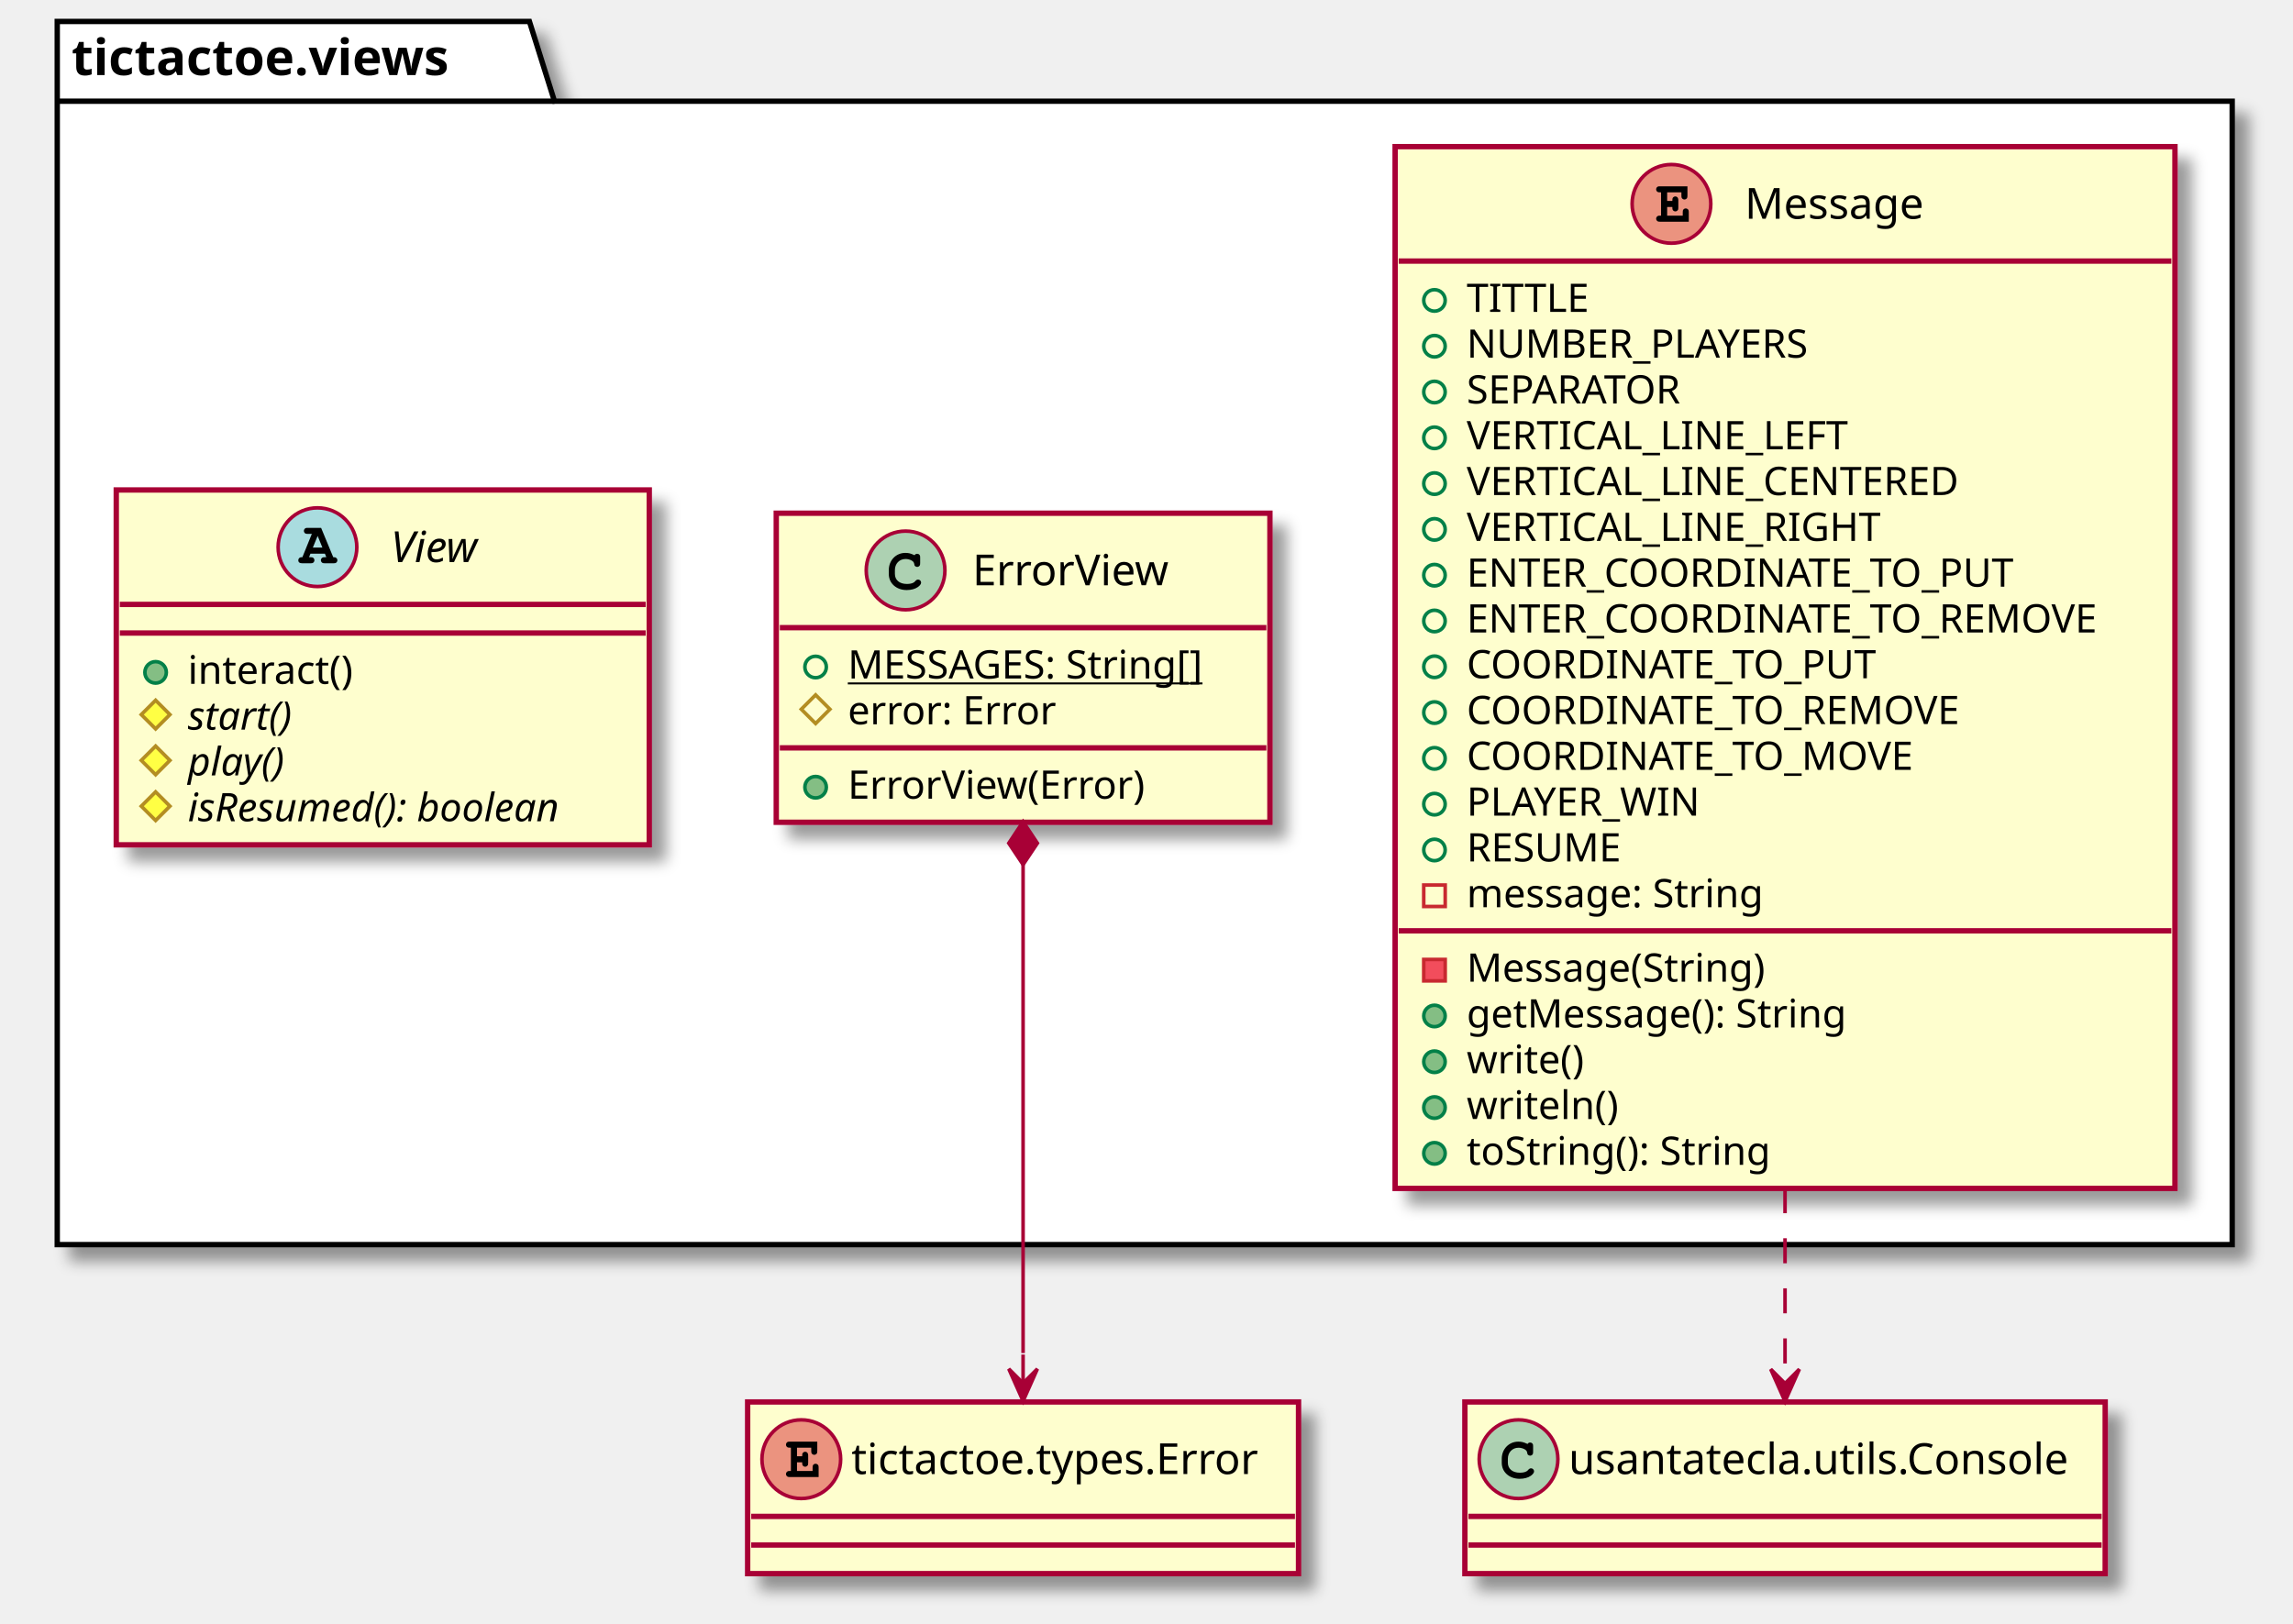
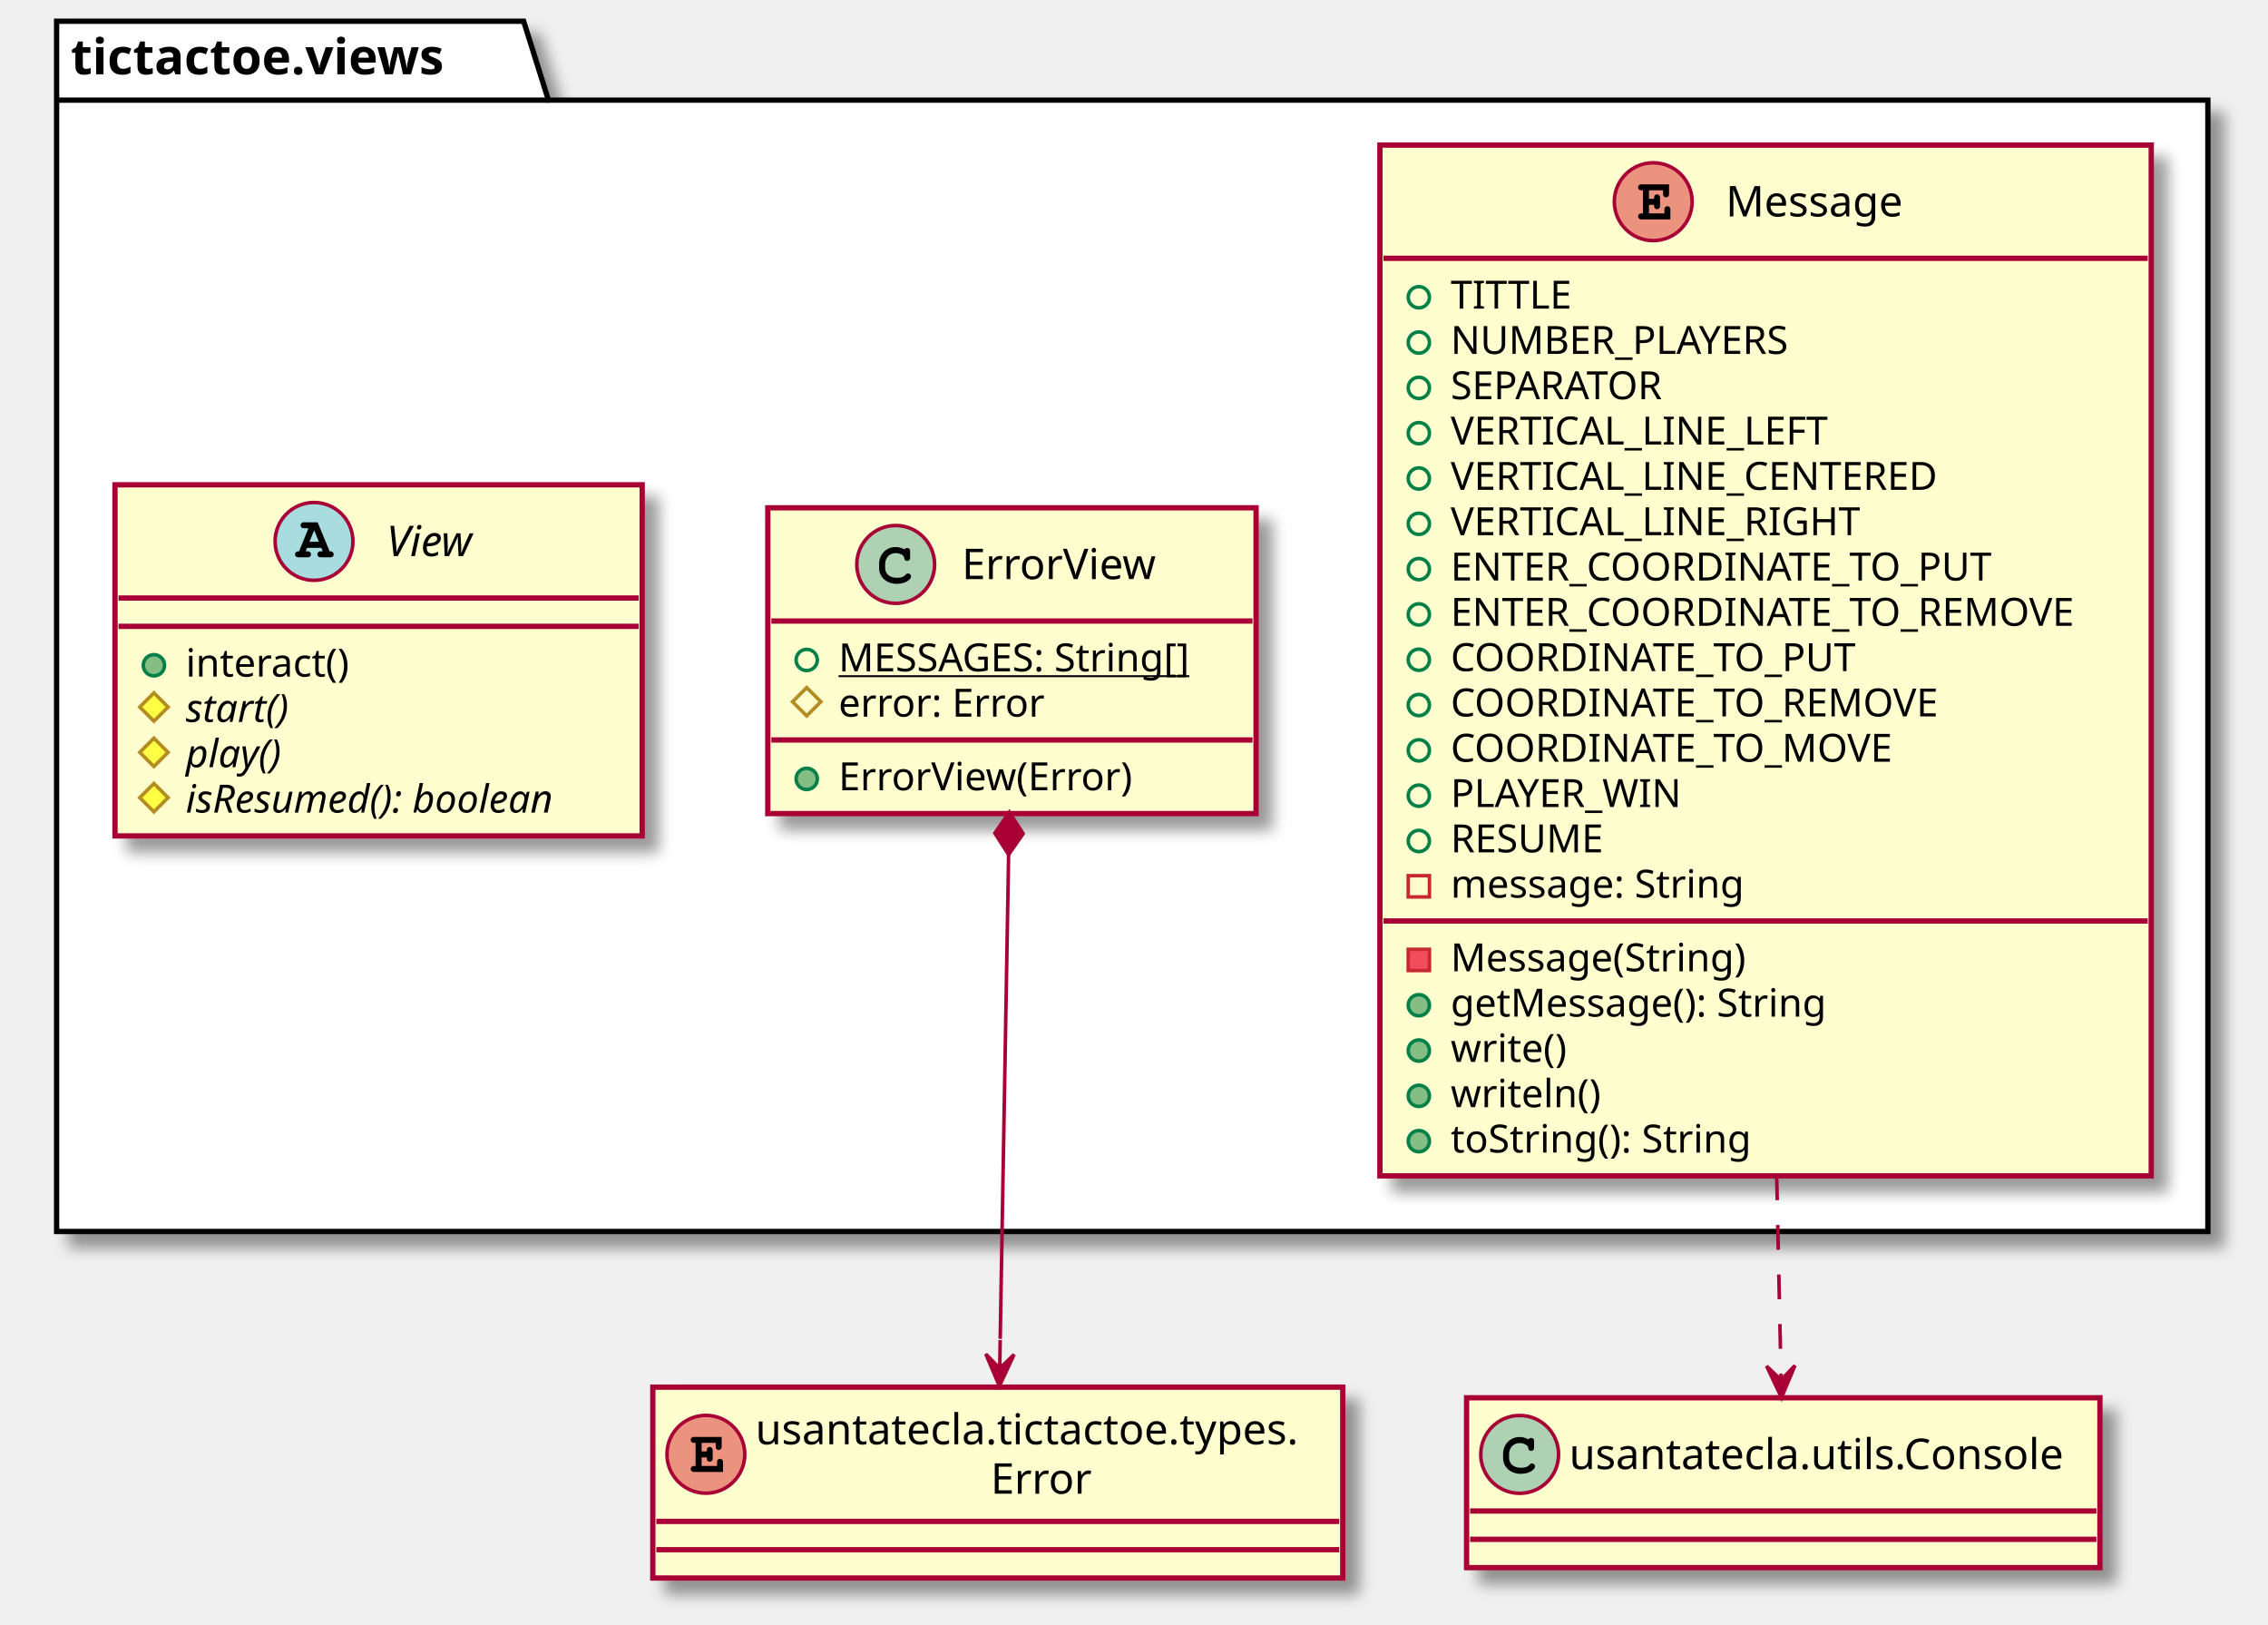
- <svg xmlns="http://www.w3.org/2000/svg" contentScriptType="application/ecmascript" contentStyleType="text/css" height="454px" preserveAspectRatio="none" style="width:641px;height:454px;" version="1.1" viewBox="0 0 641 454" width="641px" zoomAndPan="magnify">
+ <svg xmlns="http://www.w3.org/2000/svg" contentScriptType="application/ecmascript" contentStyleType="text/css" height="459px" preserveAspectRatio="none" style="width:641px;height:459px;" version="1.1" viewBox="0 0 641 459" width="641px" zoomAndPan="magnify">
  <defs>
-     <filter height="300%" id="f15kahakzllyiu" width="300%" x="-1" y="-1">
+     <filter height="300%" id="fdxtmvmg7m3br" width="300%" x="-1" y="-1">
      <feGaussianBlur result="blurOut" stdDeviation="2.0" />
      <feColorMatrix in="blurOut" result="blurOut2" type="matrix" values="0 0 0 0 0 0 0 0 0 0 0 0 0 0 0 0 0 0 .4 0" />
      <feOffset dx="4.0" dy="4.0" in="blurOut2" result="blurOut3" />
      <feBlend in="SourceGraphic" in2="blurOut3" mode="normal" />
    </filter>
  </defs>
  <g>
-     <polygon fill="#FFFFFF" filter="url(#f15kahakzllyiu)" points="16,6,148,6,155,28.297,624,28.297,624,348,16,348,16,6" style="stroke:#000000;stroke-width:1.5;" />
+     <polygon fill="#FFFFFF" filter="url(#fdxtmvmg7m3br)" points="16,6,148,6,155,28.297,624,28.297,624,348,16,348,16,6" style="stroke:#000000;stroke-width:1.5;" />
    <line style="stroke:#000000;stroke-width:1.5;" x1="16" x2="155" y1="28.297" y2="28.297" />
    <text fill="#000000" font-family="sans-serif" font-size="14" font-weight="bold" lengthAdjust="spacingAndGlyphs" textLength="126" x="20" y="20.995">tictactoe.views</text>
-     <rect codeLine="4" fill="#FEFECE" filter="url(#f15kahakzllyiu)" height="86.414" id="tictactoe.views.ErrorView" style="stroke:#A80036;stroke-width:1.5;" width="138" x="217" y="143.5" />
+     <rect codeLine="4" fill="#FEFECE" filter="url(#fdxtmvmg7m3br)" height="86.414" id="tictactoe.views.ErrorView" style="stroke:#A80036;stroke-width:1.5;" width="138" x="217" y="143.5" />
    <ellipse cx="253.15" cy="159.5" fill="#ADD1B2" rx="11" ry="11" style="stroke:#A80036;stroke-width:1.0;" />
    <path d="M255.494,155.172 C254.556,154.734 253.963,154.594 253.088,154.594 C250.463,154.594 248.463,156.672 248.463,159.391 L248.463,160.516 C248.463,163.094 250.572,164.984 253.463,164.984 C254.681,164.984 255.838,164.688 256.587,164.141 C257.166,163.734 257.494,163.281 257.494,162.891 C257.494,162.438 257.103,162.047 256.634,162.047 C256.416,162.047 256.212,162.125 256.025,162.312 C255.572,162.797 255.572,162.797 255.384,162.891 C254.963,163.156 254.275,163.281 253.509,163.281 C251.463,163.281 250.166,162.188 250.166,160.484 L250.166,159.391 C250.166,157.609 251.416,156.297 253.15,156.297 C253.728,156.297 254.338,156.453 254.806,156.703 C255.291,156.984 255.463,157.203 255.556,157.609 C255.619,158.016 255.65,158.141 255.791,158.266 C255.931,158.406 256.166,158.516 256.384,158.516 C256.65,158.516 256.916,158.375 257.087,158.156 C257.197,158 257.228,157.812 257.228,157.391 L257.228,155.969 C257.228,155.531 257.212,155.406 257.119,155.25 C256.962,154.984 256.681,154.844 256.384,154.844 C256.087,154.844 255.884,154.938 255.666,155.25 L255.494,155.172 Z " fill="#000000" />
    <text fill="#000000" font-family="sans-serif" font-size="12" lengthAdjust="spacingAndGlyphs" textLength="59" x="271.85" y="163.654">ErrorView</text>
    <line style="stroke:#A80036;stroke-width:1.5;" x1="218" x2="354" y1="175.5" y2="175.5" />
    <ellipse cx="228" cy="186.5" fill="none" rx="3" ry="3" style="stroke:#038048;stroke-width:1.0;" />
    <text fill="#000000" font-family="sans-serif" font-size="11" lengthAdjust="spacingAndGlyphs" text-decoration="underline" textLength="112" x="237" y="189.71">MESSAGES: String[]</text>
    <polygon fill="none" points="228,194.305,232,198.305,228,202.305,224,198.305" style="stroke:#B38D22;stroke-width:1.0;" />
    <text fill="#000000" font-family="sans-serif" font-size="11" lengthAdjust="spacingAndGlyphs" textLength="60" x="237" y="202.515">error: Error</text>
    <line style="stroke:#A80036;stroke-width:1.5;" x1="218" x2="354" y1="209.109" y2="209.109" />
    <ellipse cx="228" cy="220.109" fill="#84BE84" rx="3" ry="3" style="stroke:#038048;stroke-width:1.0;" />
    <text fill="#000000" font-family="sans-serif" font-size="11" lengthAdjust="spacingAndGlyphs" textLength="88" x="237" y="223.32">ErrorView(Error)</text>
-     <rect codeLine="11" fill="#FEFECE" filter="url(#f15kahakzllyiu)" height="291.289" id="tictactoe.views.Message" style="stroke:#A80036;stroke-width:1.5;" width="218" x="390" y="41" />
+     <rect codeLine="11" fill="#FEFECE" filter="url(#fdxtmvmg7m3br)" height="291.289" id="tictactoe.views.Message" style="stroke:#A80036;stroke-width:1.5;" width="218" x="390" y="41" />
    <ellipse cx="467.25" cy="57" fill="#EB937F" rx="11" ry="11" style="stroke:#A80036;stroke-width:1.0;" />
    <path d="M466.047,57.875 L467.5,57.875 L467.5,57.984 C467.5,58.391 467.531,58.547 467.609,58.703 C467.766,58.953 468.047,59.109 468.344,59.109 C468.594,59.109 468.859,58.969 469.016,58.75 C469.141,58.594 469.172,58.438 469.172,57.984 L469.172,56.062 C469.172,55.906 469.172,55.859 469.156,55.703 C469.094,55.234 468.781,54.922 468.328,54.922 C468.078,54.922 467.812,55.062 467.641,55.281 C467.531,55.453 467.5,55.609 467.5,56.062 L467.5,56.188 L466.047,56.188 L466.047,53.781 L470.031,53.781 L470.031,54.641 C470.031,55.047 470.062,55.219 470.141,55.375 C470.312,55.625 470.594,55.781 470.875,55.781 C471.141,55.781 471.406,55.641 471.578,55.422 C471.688,55.25 471.719,55.109 471.719,54.641 L471.719,52.094 L464.094,52.094 C463.656,52.094 463.531,52.109 463.375,52.203 C463.125,52.359 462.969,52.656 462.969,52.938 C462.969,53.219 463.109,53.469 463.328,53.641 C463.484,53.75 463.672,53.781 464.094,53.781 L464.344,53.781 L464.344,60.297 L464.094,60.297 C463.688,60.297 463.531,60.312 463.375,60.422 C463.125,60.594 462.969,60.859 462.969,61.156 C462.969,61.422 463.109,61.672 463.328,61.828 C463.469,61.953 463.703,62 464.094,62 L472.094,62 L472.094,59.422 C472.094,58.984 472.062,58.844 471.984,58.688 C471.812,58.438 471.531,58.281 471.25,58.281 C470.984,58.281 470.719,58.391 470.547,58.641 C470.438,58.797 470.406,58.938 470.406,59.422 L470.406,60.297 L466.047,60.297 L466.047,57.875 Z " fill="#000000" />
    <text fill="#000000" font-family="sans-serif" font-size="12" lengthAdjust="spacingAndGlyphs" textLength="55" x="487.75" y="61.154">Message</text>
    <line style="stroke:#A80036;stroke-width:1.5;" x1="391" x2="607" y1="73" y2="73" />
    <ellipse cx="401" cy="84" fill="none" rx="3" ry="3" style="stroke:#038048;stroke-width:1.0;" />
    <text fill="#000000" font-family="sans-serif" font-size="11" lengthAdjust="spacingAndGlyphs" textLength="37" x="410" y="87.21">TITTLE</text>
    <ellipse cx="401" cy="96.805" fill="none" rx="3" ry="3" style="stroke:#038048;stroke-width:1.0;" />
    <text fill="#000000" font-family="sans-serif" font-size="11" lengthAdjust="spacingAndGlyphs" textLength="102" x="410" y="100.015">NUMBER_PLAYERS</text>
    <ellipse cx="401" cy="109.609" fill="none" rx="3" ry="3" style="stroke:#038048;stroke-width:1.0;" />
    <text fill="#000000" font-family="sans-serif" font-size="11" lengthAdjust="spacingAndGlyphs" textLength="67" x="410" y="112.82">SEPARATOR</text>
    <ellipse cx="401" cy="122.414" fill="none" rx="3" ry="3" style="stroke:#038048;stroke-width:1.0;" />
    <text fill="#000000" font-family="sans-serif" font-size="11" lengthAdjust="spacingAndGlyphs" textLength="116" x="410" y="125.624">VERTICAL_LINE_LEFT</text>
    <ellipse cx="401" cy="135.219" fill="none" rx="3" ry="3" style="stroke:#038048;stroke-width:1.0;" />
    <text fill="#000000" font-family="sans-serif" font-size="11" lengthAdjust="spacingAndGlyphs" textLength="150" x="410" y="138.429">VERTICAL_LINE_CENTERED</text>
    <ellipse cx="401" cy="148.023" fill="none" rx="3" ry="3" style="stroke:#038048;stroke-width:1.0;" />
    <text fill="#000000" font-family="sans-serif" font-size="11" lengthAdjust="spacingAndGlyphs" textLength="124" x="410" y="151.234">VERTICAL_LINE_RIGHT</text>
    <ellipse cx="401" cy="160.828" fill="none" rx="3" ry="3" style="stroke:#038048;stroke-width:1.0;" />
    <text fill="#000000" font-family="sans-serif" font-size="11" lengthAdjust="spacingAndGlyphs" textLength="166" x="410" y="164.039">ENTER_COORDINATE_TO_PUT</text>
    <ellipse cx="401" cy="173.633" fill="none" rx="3" ry="3" style="stroke:#038048;stroke-width:1.0;" />
    <text fill="#000000" font-family="sans-serif" font-size="11" lengthAdjust="spacingAndGlyphs" textLength="192" x="410" y="176.843">ENTER_COORDINATE_TO_REMOVE</text>
    <ellipse cx="401" cy="186.438" fill="none" rx="3" ry="3" style="stroke:#038048;stroke-width:1.0;" />
    <text fill="#000000" font-family="sans-serif" font-size="11" lengthAdjust="spacingAndGlyphs" textLength="124" x="410" y="189.648">COORDINATE_TO_PUT</text>
    <ellipse cx="401" cy="199.242" fill="none" rx="3" ry="3" style="stroke:#038048;stroke-width:1.0;" />
    <text fill="#000000" font-family="sans-serif" font-size="11" lengthAdjust="spacingAndGlyphs" textLength="150" x="410" y="202.453">COORDINATE_TO_REMOVE</text>
    <ellipse cx="401" cy="212.047" fill="none" rx="3" ry="3" style="stroke:#038048;stroke-width:1.0;" />
    <text fill="#000000" font-family="sans-serif" font-size="11" lengthAdjust="spacingAndGlyphs" textLength="136" x="410" y="215.257">COORDINATE_TO_MOVE</text>
    <ellipse cx="401" cy="224.852" fill="none" rx="3" ry="3" style="stroke:#038048;stroke-width:1.0;" />
    <text fill="#000000" font-family="sans-serif" font-size="11" lengthAdjust="spacingAndGlyphs" textLength="69" x="410" y="228.062">PLAYER_WIN</text>
    <ellipse cx="401" cy="237.656" fill="none" rx="3" ry="3" style="stroke:#038048;stroke-width:1.0;" />
    <text fill="#000000" font-family="sans-serif" font-size="11" lengthAdjust="spacingAndGlyphs" textLength="46" x="410" y="240.867">RESUME</text>
    <rect fill="none" height="6" style="stroke:#C82930;stroke-width:1.0;" width="6" x="398" y="247.461" />
    <text fill="#000000" font-family="sans-serif" font-size="11" lengthAdjust="spacingAndGlyphs" textLength="93" x="410" y="253.671">message: String</text>
    <line style="stroke:#A80036;stroke-width:1.5;" x1="391" x2="607" y1="260.266" y2="260.266" />
    <rect fill="#F24D5C" height="6" style="stroke:#C82930;stroke-width:1.0;" width="6" x="398" y="268.266" />
    <text fill="#000000" font-family="sans-serif" font-size="11" lengthAdjust="spacingAndGlyphs" textLength="92" x="410" y="274.476">Message(String)</text>
    <ellipse cx="401" cy="284.07" fill="#84BE84" rx="3" ry="3" style="stroke:#038048;stroke-width:1.0;" />
    <text fill="#000000" font-family="sans-serif" font-size="11" lengthAdjust="spacingAndGlyphs" textLength="118" x="410" y="287.281">getMessage(): String</text>
    <ellipse cx="401" cy="296.875" fill="#84BE84" rx="3" ry="3" style="stroke:#038048;stroke-width:1.0;" />
    <text fill="#000000" font-family="sans-serif" font-size="11" lengthAdjust="spacingAndGlyphs" textLength="36" x="410" y="300.085">write()</text>
    <ellipse cx="401" cy="309.68" fill="#84BE84" rx="3" ry="3" style="stroke:#038048;stroke-width:1.0;" />
    <text fill="#000000" font-family="sans-serif" font-size="11" lengthAdjust="spacingAndGlyphs" textLength="46" x="410" y="312.89">writeln()</text>
    <ellipse cx="401" cy="322.484" fill="#84BE84" rx="3" ry="3" style="stroke:#038048;stroke-width:1.0;" />
    <text fill="#000000" font-family="sans-serif" font-size="11" lengthAdjust="spacingAndGlyphs" textLength="92" x="410" y="325.695">toString(): String</text>
-     <rect codeLine="35" fill="#FEFECE" filter="url(#f15kahakzllyiu)" height="99.219" id="tictactoe.views.View" style="stroke:#A80036;stroke-width:1.5;" width="149" x="32.5" y="137" />
+     <rect codeLine="35" fill="#FEFECE" filter="url(#fdxtmvmg7m3br)" height="99.219" id="tictactoe.views.View" style="stroke:#A80036;stroke-width:1.5;" width="149" x="32.5" y="137" />
    <ellipse cx="88.75" cy="153" fill="#A9DCDF" rx="11" ry="11" style="stroke:#A80036;stroke-width:1.0;" />
    <path d="M90.828,154.812 L91.219,155.797 L90.828,155.797 C90.375,155.797 90.266,155.812 90.109,155.922 C89.859,156.078 89.703,156.359 89.703,156.656 C89.703,156.922 89.844,157.172 90.062,157.328 C90.203,157.453 90.406,157.5 90.828,157.5 L93.188,157.5 C93.547,157.5 93.766,157.469 93.906,157.375 C94.156,157.234 94.312,156.938 94.312,156.656 C94.312,156.375 94.172,156.125 93.953,155.969 C93.781,155.828 93.625,155.797 93.156,155.797 L89.766,147.594 L86.094,147.594 C85.641,147.594 85.516,147.609 85.359,147.703 C85.109,147.875 84.953,148.156 84.953,148.438 C84.953,148.719 85.094,148.969 85.312,149.141 C85.484,149.25 85.656,149.281 86.094,149.281 L87.172,149.281 L84.531,155.797 C84.109,155.797 83.953,155.812 83.797,155.922 C83.547,156.078 83.391,156.359 83.391,156.656 C83.391,157.219 83.766,157.5 84.516,157.5 L86.781,157.5 C87.141,157.5 87.359,157.469 87.484,157.375 C87.75,157.234 87.891,156.938 87.891,156.656 C87.891,156.375 87.766,156.125 87.547,155.953 C87.375,155.828 87.234,155.797 86.781,155.797 L86.391,155.797 L86.781,154.812 L90.828,154.812 Z M90.125,153.109 L87.453,153.109 L88.797,149.844 L90.125,153.109 Z " fill="#000000" />
    <text fill="#000000" font-family="sans-serif" font-size="12" font-style="italic" lengthAdjust="spacingAndGlyphs" textLength="28" x="109.25" y="157.154">View</text>
    <line style="stroke:#A80036;stroke-width:1.5;" x1="33.5" x2="180.5" y1="169" y2="169" />
    <line style="stroke:#A80036;stroke-width:1.5;" x1="33.5" x2="180.5" y1="177" y2="177" />
    <ellipse cx="43.5" cy="188" fill="#84BE84" rx="3" ry="3" style="stroke:#038048;stroke-width:1.0;" />
    <text fill="#000000" font-family="sans-serif" font-size="11" lengthAdjust="spacingAndGlyphs" textLength="51" x="52.5" y="191.21">interact()</text>
    <polygon fill="#FFFF44" points="43.5,195.805,47.5,199.805,43.5,203.805,39.5,199.805" style="stroke:#B38D22;stroke-width:1.0;" />
    <text fill="#000000" font-family="sans-serif" font-size="11" font-style="italic" lengthAdjust="spacingAndGlyphs" textLength="34" x="52.5" y="204.015">start()</text>
    <polygon fill="#FFFF44" points="43.5,208.609,47.5,212.609,43.5,216.609,39.5,212.609" style="stroke:#B38D22;stroke-width:1.0;" />
    <text fill="#000000" font-family="sans-serif" font-size="11" font-style="italic" lengthAdjust="spacingAndGlyphs" textLength="32" x="52.5" y="216.82">play()</text>
    <polygon fill="#FFFF44" points="43.5,221.414,47.5,225.414,43.5,229.414,39.5,225.414" style="stroke:#B38D22;stroke-width:1.0;" />
    <text fill="#000000" font-family="sans-serif" font-size="11" font-style="italic" lengthAdjust="spacingAndGlyphs" textLength="123" x="52.5" y="229.625">isResumed(): boolean</text>
-     <rect codeLine="1" fill="#FEFECE" filter="url(#f15kahakzllyiu)" height="48" id="Error" style="stroke:#A80036;stroke-width:1.5;" width="154" x="209" y="392" />
-     <ellipse cx="224" cy="408" fill="#EB937F" rx="11" ry="11" style="stroke:#A80036;stroke-width:1.0;" />
-     <path d="M222.797,408.875 L224.25,408.875 L224.25,408.984 C224.25,409.391 224.281,409.547 224.359,409.703 C224.516,409.953 224.797,410.109 225.094,410.109 C225.344,410.109 225.609,409.969 225.766,409.75 C225.891,409.594 225.922,409.438 225.922,408.984 L225.922,407.062 C225.922,406.906 225.922,406.859 225.906,406.703 C225.844,406.234 225.531,405.922 225.078,405.922 C224.828,405.922 224.562,406.062 224.391,406.281 C224.281,406.453 224.25,406.609 224.25,407.062 L224.25,407.188 L222.797,407.188 L222.797,404.781 L226.781,404.781 L226.781,405.641 C226.781,406.047 226.812,406.219 226.891,406.375 C227.062,406.625 227.344,406.781 227.625,406.781 C227.891,406.781 228.156,406.641 228.328,406.422 C228.438,406.25 228.469,406.109 228.469,405.641 L228.469,403.094 L220.844,403.094 C220.406,403.094 220.281,403.109 220.125,403.203 C219.875,403.359 219.719,403.656 219.719,403.938 C219.719,404.219 219.859,404.469 220.078,404.641 C220.234,404.75 220.422,404.781 220.844,404.781 L221.094,404.781 L221.094,411.297 L220.844,411.297 C220.438,411.297 220.281,411.312 220.125,411.422 C219.875,411.594 219.719,411.859 219.719,412.156 C219.719,412.422 219.859,412.672 220.078,412.828 C220.219,412.953 220.453,413 220.844,413 L228.844,413 L228.844,410.422 C228.844,409.984 228.812,409.844 228.734,409.688 C228.562,409.438 228.281,409.281 228,409.281 C227.734,409.281 227.469,409.391 227.297,409.641 C227.188,409.797 227.156,409.938 227.156,410.422 L227.156,411.297 L222.797,411.297 L222.797,408.875 Z " fill="#000000" />
-     <text fill="#000000" font-family="sans-serif" font-size="12" lengthAdjust="spacingAndGlyphs" textLength="122" x="238" y="412.154">tictactoe.types.Error</text>
-     <line style="stroke:#A80036;stroke-width:1.5;" x1="210" x2="362" y1="424" y2="424" />
-     <line style="stroke:#A80036;stroke-width:1.5;" x1="210" x2="362" y1="432" y2="432" />
-     <rect codeLine="2" fill="#FEFECE" filter="url(#f15kahakzllyiu)" height="48" id="Console" style="stroke:#A80036;stroke-width:1.5;" width="179" x="409.5" y="392" />
-     <ellipse cx="424.5" cy="408" fill="#ADD1B2" rx="11" ry="11" style="stroke:#A80036;stroke-width:1.0;" />
-     <path d="M426.844,403.672 C425.906,403.234 425.312,403.094 424.438,403.094 C421.812,403.094 419.812,405.172 419.812,407.891 L419.812,409.016 C419.812,411.594 421.922,413.484 424.812,413.484 C426.031,413.484 427.188,413.188 427.938,412.641 C428.516,412.234 428.844,411.781 428.844,411.391 C428.844,410.938 428.453,410.547 427.984,410.547 C427.766,410.547 427.562,410.625 427.375,410.812 C426.922,411.297 426.922,411.297 426.734,411.391 C426.312,411.656 425.625,411.781 424.859,411.781 C422.812,411.781 421.516,410.688 421.516,408.984 L421.516,407.891 C421.516,406.109 422.766,404.797 424.5,404.797 C425.078,404.797 425.688,404.953 426.156,405.203 C426.641,405.484 426.812,405.703 426.906,406.109 C426.969,406.516 427,406.641 427.141,406.766 C427.281,406.906 427.516,407.016 427.734,407.016 C428,407.016 428.266,406.875 428.438,406.656 C428.547,406.5 428.578,406.312 428.578,405.891 L428.578,404.469 C428.578,404.031 428.562,403.906 428.469,403.75 C428.312,403.484 428.031,403.344 427.734,403.344 C427.438,403.344 427.234,403.438 427.016,403.75 L426.844,403.672 Z " fill="#000000" />
-     <text fill="#000000" font-family="sans-serif" font-size="12" lengthAdjust="spacingAndGlyphs" textLength="147" x="438.5" y="412.154">usantatecla.utils.Console</text>
-     <line style="stroke:#A80036;stroke-width:1.5;" x1="410.5" x2="587.5" y1="424" y2="424" />
-     <line style="stroke:#A80036;stroke-width:1.5;" x1="410.5" x2="587.5" y1="432" y2="432" />
-     <path codeLine="9" d="M286,241.758 C286,241.758 286,341.73 286,378.318 " fill="none" id="tictactoe.views.ErrorView-Error" style="stroke:#A80036;stroke-width:1.0;" />
-     <polygon fill="#A80036" points="286,391.746,290,382.746,286,386.746,282,382.746,286,391.746" style="stroke:#A80036;stroke-width:1.0;" />
-     <line style="stroke:#A80036;stroke-width:1.0;" x1="286" x2="286" y1="386.746" y2="378.746" />
-     <polygon fill="#A80036" points="286,229.758,282,235.758,286,241.758,290,235.758,286,229.758" style="stroke:#A80036;stroke-width:1.0;" />
-     <path codeLine="33" d="M499,332.224 C499,352.828 499,371.965 499,386.637 " fill="none" id="tictactoe.views.Message-to-Console" style="stroke:#A80036;stroke-width:1.0;stroke-dasharray:7.0,7.0;" />
-     <polygon fill="#A80036" points="499,391.835,503,382.835,499,386.835,495,382.835,499,391.835" style="stroke:#A80036;stroke-width:1.0;" />
+     <rect codeLine="1" fill="#FEFECE" filter="url(#fdxtmvmg7m3br)" height="53.938" id="Error" style="stroke:#A80036;stroke-width:1.5;" width="195" x="184.5" y="392" />
+     <ellipse cx="199.5" cy="410.969" fill="#EB937F" rx="11" ry="11" style="stroke:#A80036;stroke-width:1.0;" />
+     <path d="M198.297,411.844 L199.75,411.844 L199.75,411.953 C199.75,412.359 199.781,412.516 199.859,412.672 C200.016,412.922 200.297,413.078 200.594,413.078 C200.844,413.078 201.109,412.938 201.266,412.719 C201.391,412.562 201.422,412.406 201.422,411.953 L201.422,410.031 C201.422,409.875 201.422,409.828 201.406,409.672 C201.344,409.203 201.031,408.891 200.578,408.891 C200.328,408.891 200.062,409.031 199.891,409.25 C199.781,409.422 199.75,409.578 199.75,410.031 L199.75,410.156 L198.297,410.156 L198.297,407.75 L202.281,407.75 L202.281,408.609 C202.281,409.016 202.312,409.188 202.391,409.344 C202.562,409.594 202.844,409.75 203.125,409.75 C203.391,409.75 203.656,409.609 203.828,409.391 C203.938,409.219 203.969,409.078 203.969,408.609 L203.969,406.062 L196.344,406.062 C195.906,406.062 195.781,406.078 195.625,406.172 C195.375,406.328 195.219,406.625 195.219,406.906 C195.219,407.188 195.359,407.438 195.578,407.609 C195.734,407.719 195.922,407.75 196.344,407.75 L196.594,407.75 L196.594,414.266 L196.344,414.266 C195.938,414.266 195.781,414.281 195.625,414.391 C195.375,414.562 195.219,414.828 195.219,415.125 C195.219,415.391 195.359,415.641 195.578,415.797 C195.719,415.922 195.953,415.969 196.344,415.969 L204.344,415.969 L204.344,413.391 C204.344,412.953 204.312,412.812 204.234,412.656 C204.062,412.406 203.781,412.25 203.5,412.25 C203.234,412.25 202.969,412.359 202.797,412.609 C202.688,412.766 202.656,412.906 202.656,413.391 L202.656,414.266 L198.297,414.266 L198.297,411.844 Z " fill="#000000" />
+     <text fill="#000000" font-family="sans-serif" font-size="12" lengthAdjust="spacingAndGlyphs" textLength="163" x="213.5" y="408.139">usantatecla.tictactoe.types.</text>
+     <text fill="#000000" font-family="sans-serif" font-size="12" lengthAdjust="spacingAndGlyphs" textLength="30" x="280" y="422.107">Error</text>
+     <line style="stroke:#A80036;stroke-width:1.5;" x1="185.5" x2="378.5" y1="429.938" y2="429.938" />
+     <line style="stroke:#A80036;stroke-width:1.5;" x1="185.5" x2="378.5" y1="437.938" y2="437.938" />
+     <rect codeLine="2" fill="#FEFECE" filter="url(#fdxtmvmg7m3br)" height="48" id="Console" style="stroke:#A80036;stroke-width:1.5;" width="179" x="414.5" y="395" />
+     <ellipse cx="429.5" cy="411" fill="#ADD1B2" rx="11" ry="11" style="stroke:#A80036;stroke-width:1.0;" />
+     <path d="M431.844,406.672 C430.906,406.234 430.312,406.094 429.438,406.094 C426.812,406.094 424.812,408.172 424.812,410.891 L424.812,412.016 C424.812,414.594 426.922,416.484 429.812,416.484 C431.031,416.484 432.188,416.188 432.938,415.641 C433.516,415.234 433.844,414.781 433.844,414.391 C433.844,413.938 433.453,413.547 432.984,413.547 C432.766,413.547 432.562,413.625 432.375,413.812 C431.922,414.297 431.922,414.297 431.734,414.391 C431.312,414.656 430.625,414.781 429.859,414.781 C427.812,414.781 426.516,413.688 426.516,411.984 L426.516,410.891 C426.516,409.109 427.766,407.797 429.5,407.797 C430.078,407.797 430.688,407.953 431.156,408.203 C431.641,408.484 431.812,408.703 431.906,409.109 C431.969,409.516 432,409.641 432.141,409.766 C432.281,409.906 432.516,410.016 432.734,410.016 C433,410.016 433.266,409.875 433.438,409.656 C433.547,409.5 433.578,409.312 433.578,408.891 L433.578,407.469 C433.578,407.031 433.562,406.906 433.469,406.75 C433.312,406.484 433.031,406.344 432.734,406.344 C432.438,406.344 432.234,406.438 432.016,406.75 L431.844,406.672 Z " fill="#000000" />
+     <text fill="#000000" font-family="sans-serif" font-size="12" lengthAdjust="spacingAndGlyphs" textLength="147" x="443.5" y="415.154">usantatecla.utils.Console</text>
+     <line style="stroke:#A80036;stroke-width:1.5;" x1="415.5" x2="592.5" y1="427" y2="427" />
+     <line style="stroke:#A80036;stroke-width:1.5;" x1="415.5" x2="592.5" y1="435" y2="435" />
+     <path codeLine="9" d="M285.063,241.507 C285.063,241.507 283.338,340.907 282.688,378.355 " fill="none" id="tictactoe.views.ErrorView-Error" style="stroke:#A80036;stroke-width:1.0;" />
+     <polygon fill="#A80036" points="282.456,391.704,286.612,382.775,282.543,386.705,278.613,382.636,282.456,391.704" style="stroke:#A80036;stroke-width:1.0;" />
+     <line style="stroke:#A80036;stroke-width:1.0;" x1="282.543" x2="282.682" y1="386.705" y2="378.706" />
+     <polygon fill="#A80036" points="285.271,229.509,281.167,235.439,285.063,241.507,289.166,235.577,285.271,229.509" style="stroke:#A80036;stroke-width:1.0;" />
+     <path codeLine="33" d="M502.138,332.17 C502.614,354.112 503.057,374.529 503.391,389.94 " fill="none" id="tictactoe.views.Message-to-Console" style="stroke:#A80036;stroke-width:1.0;stroke-dasharray:7.0,7.0;" />
+     <polygon fill="#A80036" points="503.5,394.97,507.304,385.885,503.392,389.971,499.306,386.059,503.5,394.97" style="stroke:#A80036;stroke-width:1.0;" />
  </g>
</svg>
